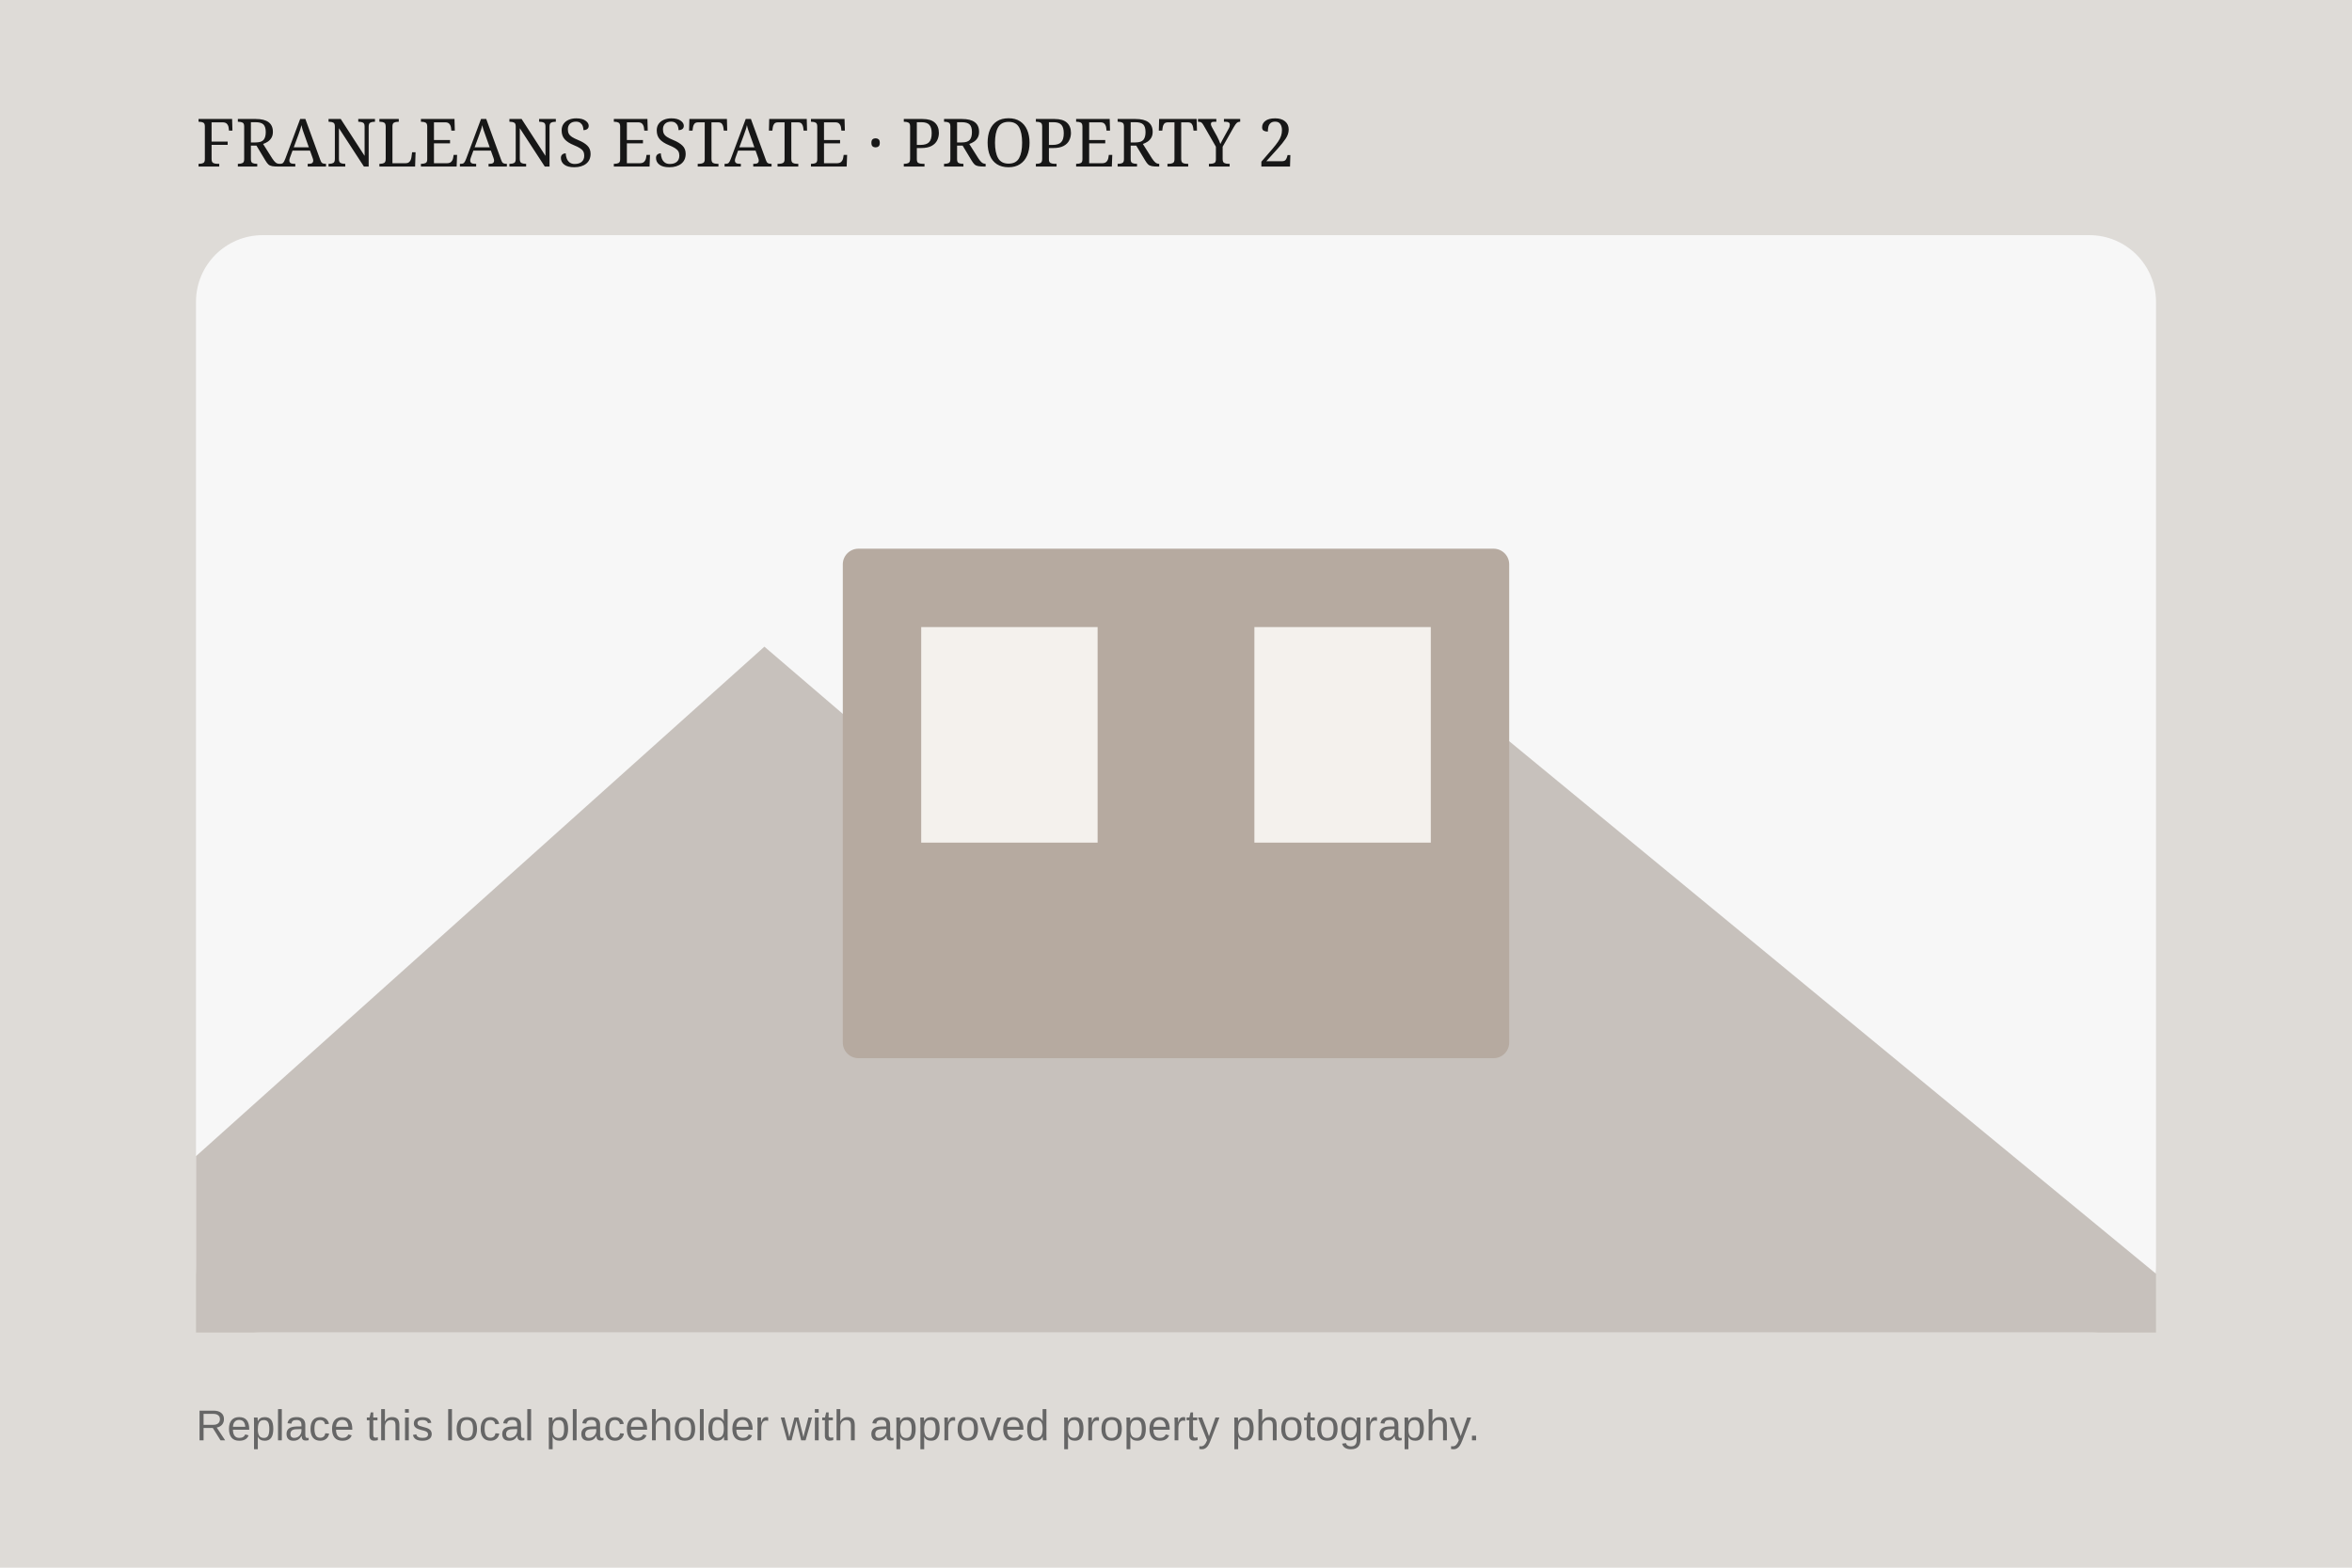
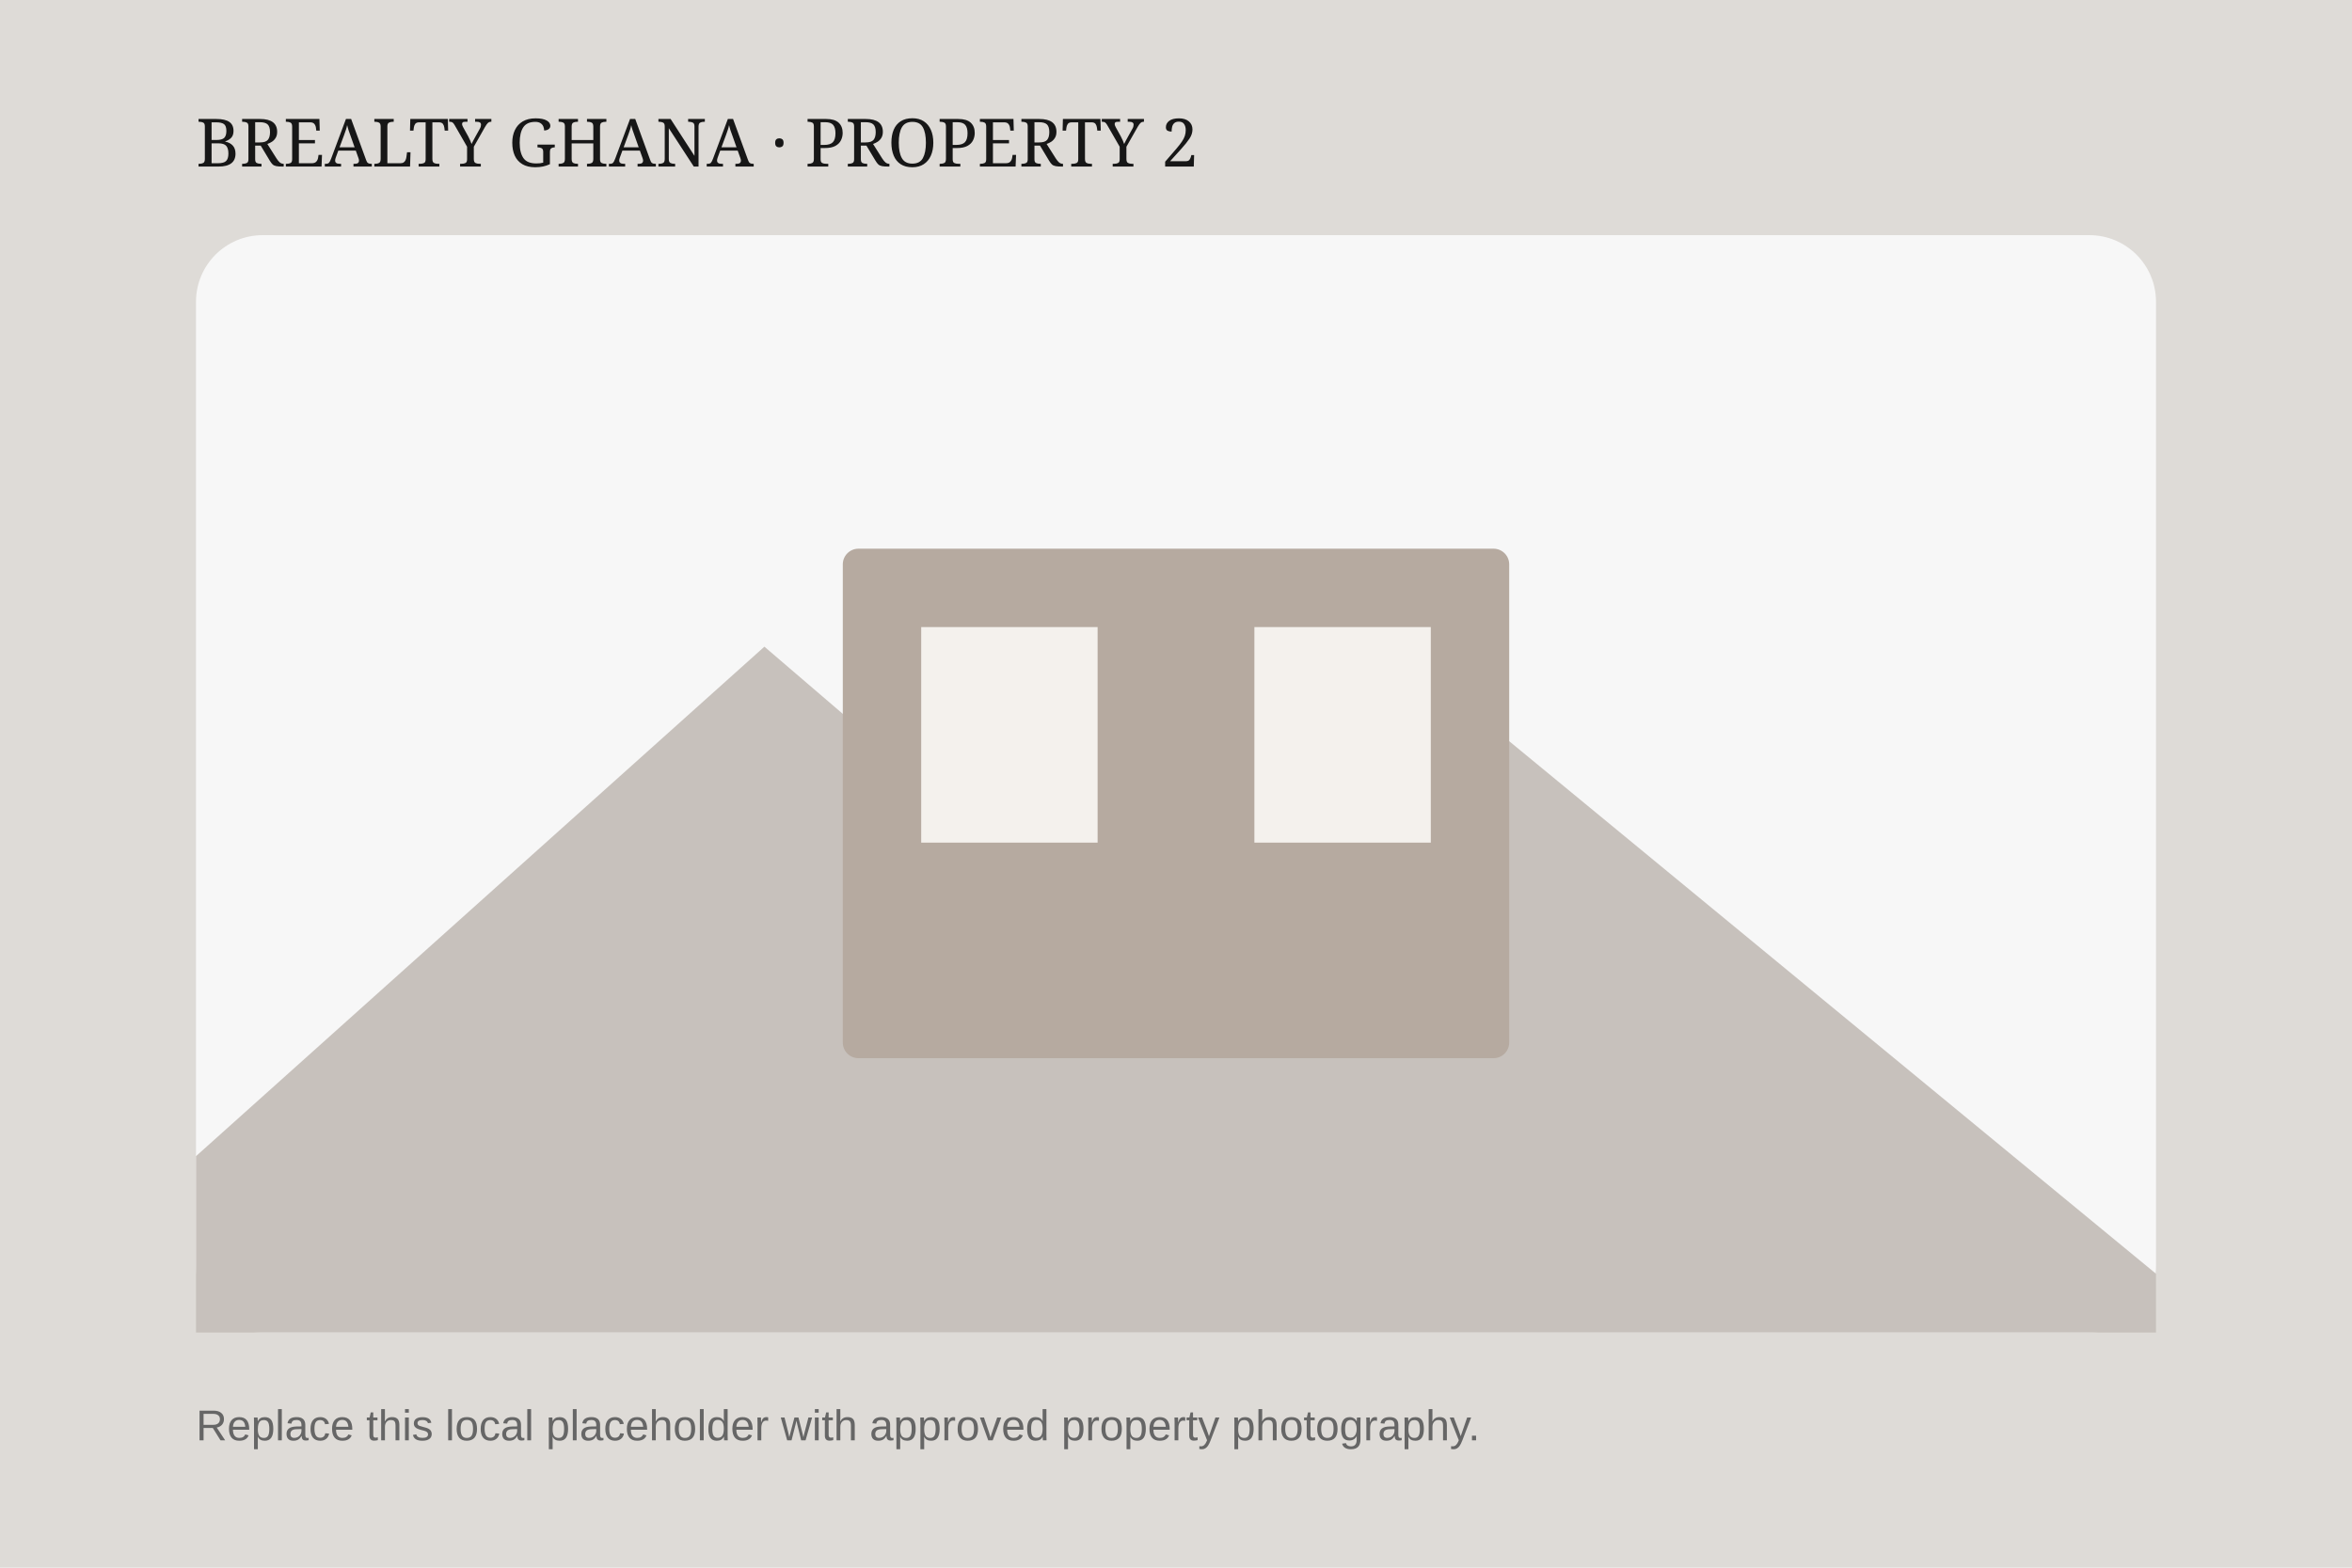
<svg xmlns="http://www.w3.org/2000/svg" viewBox="0 0 1200 800">
  <rect width="1200" height="800" fill="#dedbd7" />
  <rect x="100" y="120" width="1000" height="560" rx="34" fill="#f7f7f7" />
  <path d="M100 590 L390 330 L600 510 L760 370 L1100 650 L1100 680 L100 680Z" fill="#c7c1bc" />
  <rect x="430" y="280" width="340" height="260" rx="8" fill="#b6aaa0" />
  <rect x="470" y="320" width="90" height="110" fill="#f4f1ed" />
  <rect x="640" y="320" width="90" height="110" fill="#f4f1ed" />
-   <text x="100" y="85" font-family="Georgia,serif" font-size="34" fill="#171717">FRANLEANS ESTATE · PROPERTY 2</text>
+   <text x="100" y="85" font-family="Georgia,serif" font-size="34" fill="#171717">BREALTY GHANA · PROPERTY 2</text>
  <text x="100" y="735" font-family="Arial,sans-serif" font-size="22" fill="#666">Replace this local placeholder with approved property photography.</text>
</svg>
